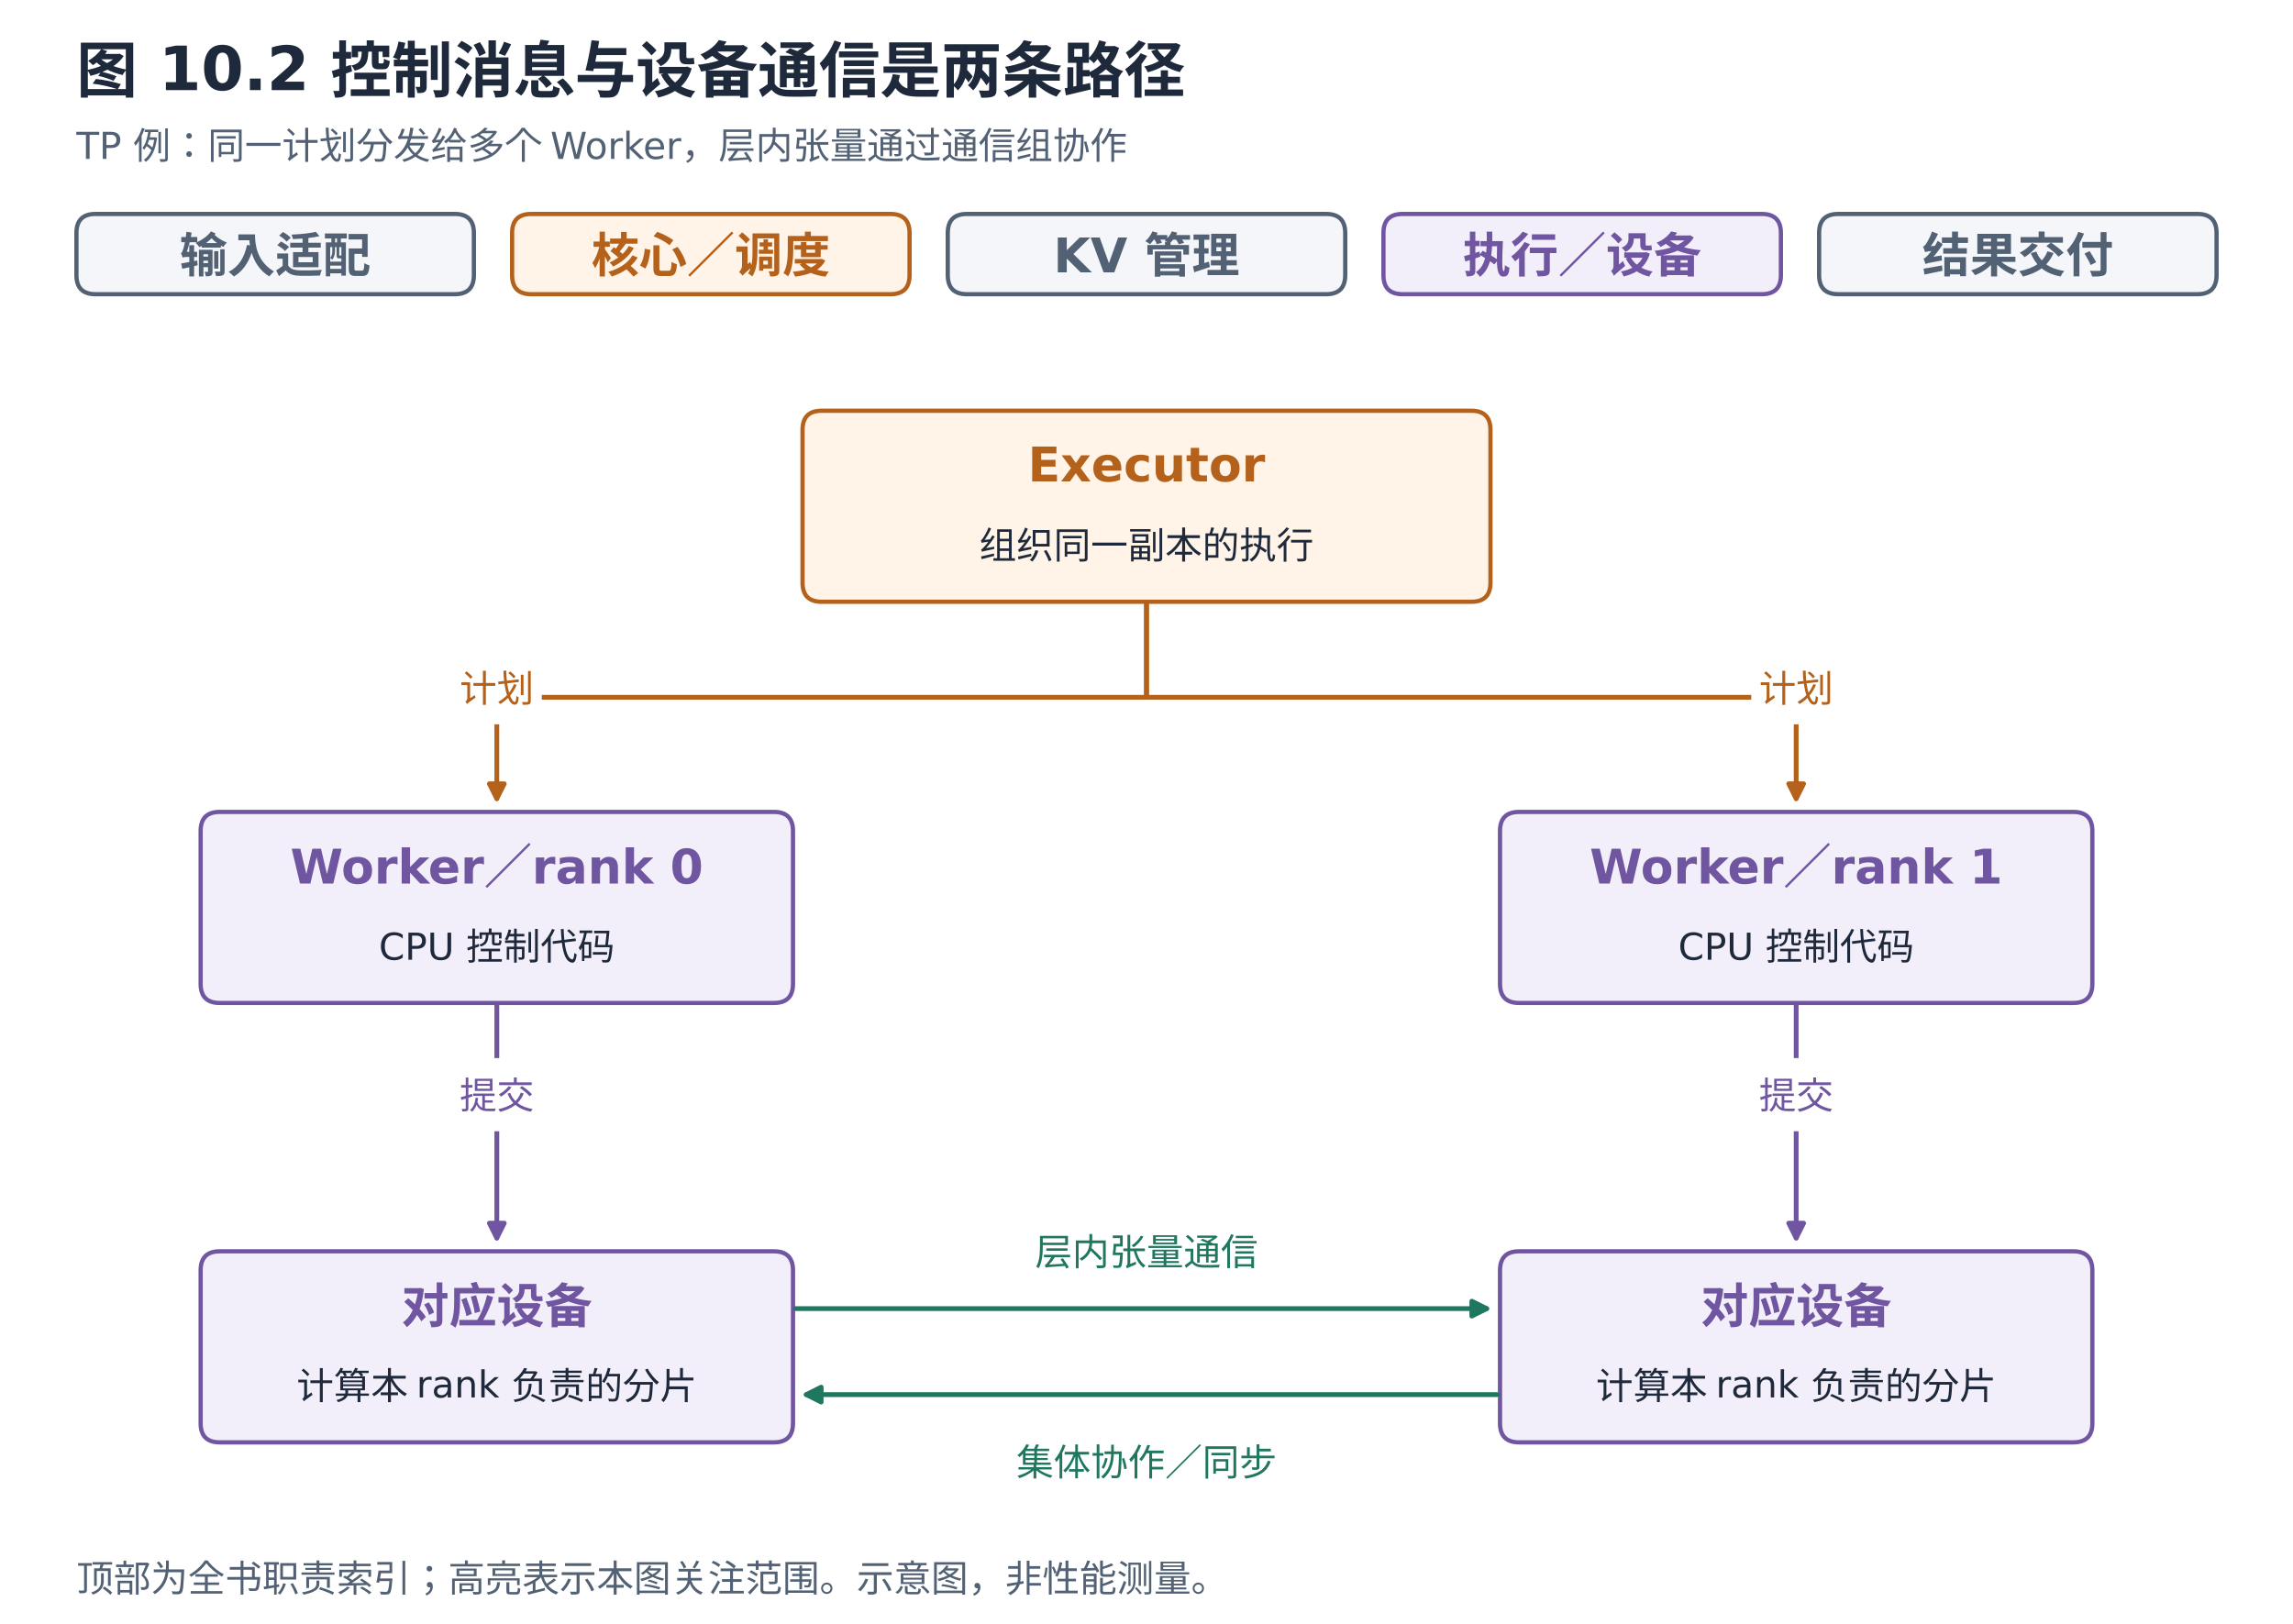
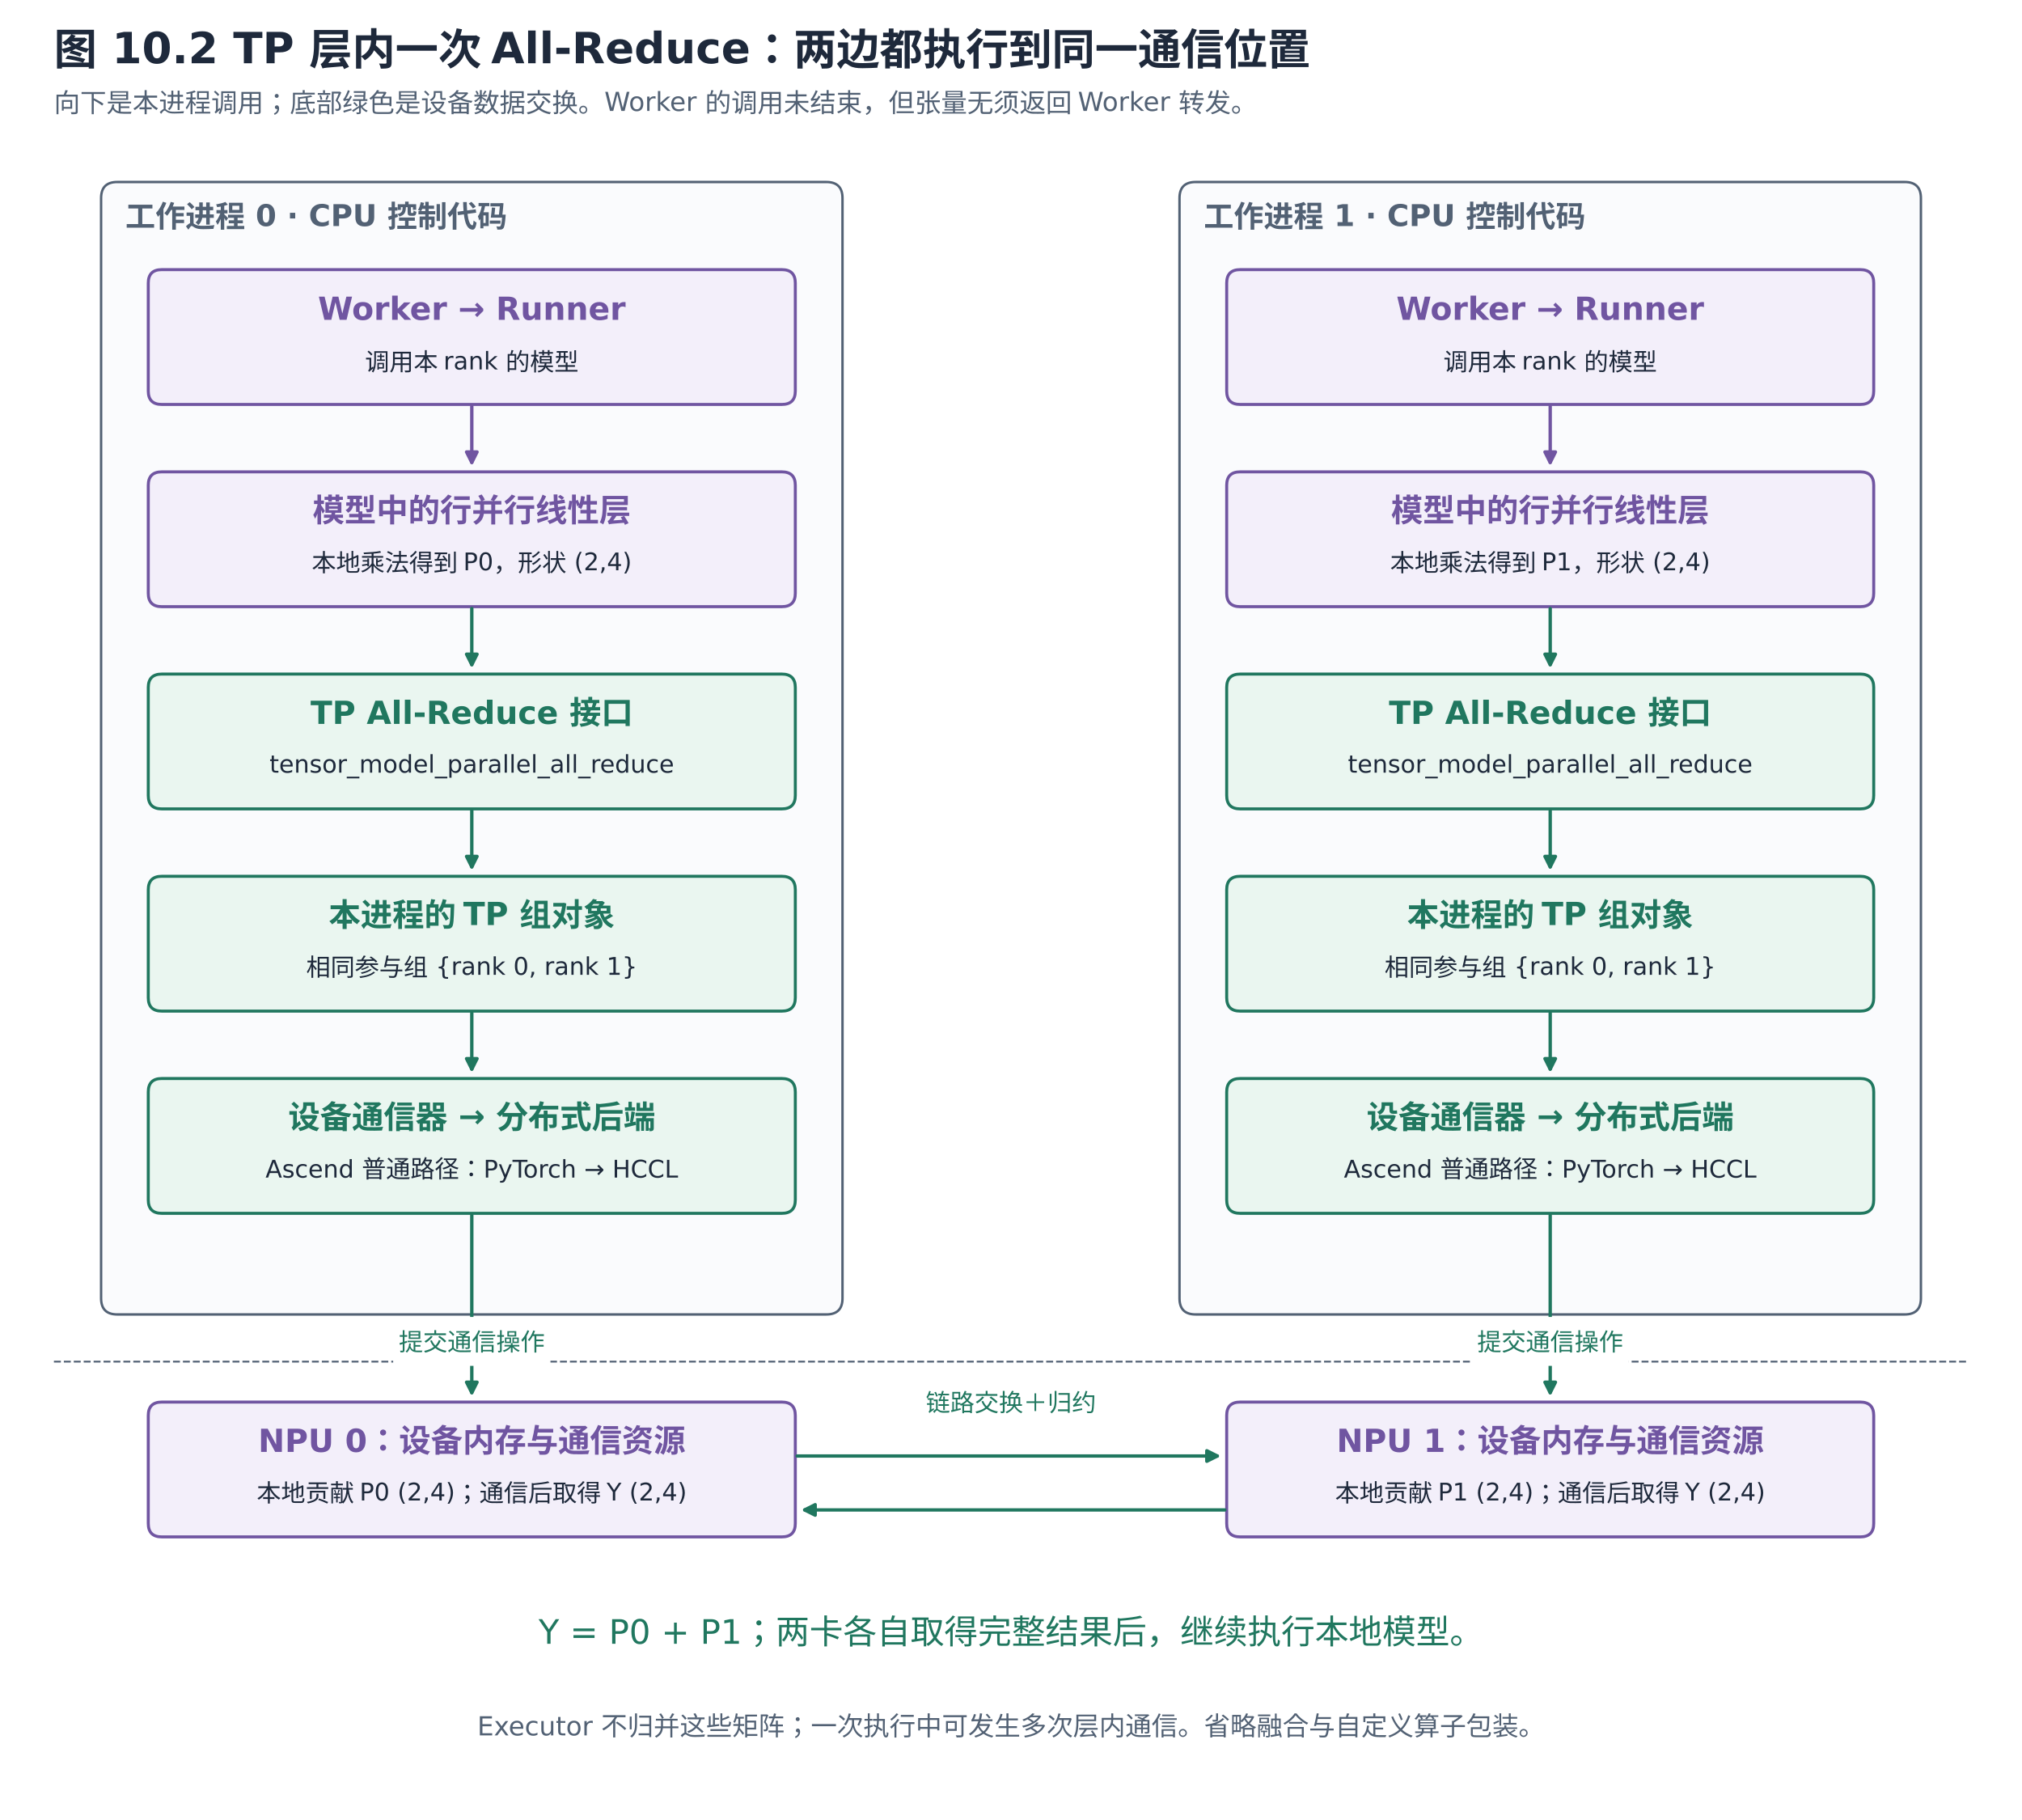
- <svg xmlns="http://www.w3.org/2000/svg" width="864pt" height="612pt" viewBox="0 0 864 612" version="1.1">
+ <svg xmlns="http://www.w3.org/2000/svg" width="1080pt" height="972pt" viewBox="0 0 1080 972" version="1.1">
  <defs>
    <style type="text/css">*{stroke-linejoin: round; stroke-linecap: butt}</style>
  </defs>
  <g id="figure_1">
    <g id="patch_1">
-       <path d="M 0 612  L 864 612  L 864 0  L 0 0  z " style="fill: #ffffff" />
+       <path d="M 0 972 L 1080 972 L 1080 0 L 0 0 z " style="fill: #ffffff" />
    </g>
    <g id="axes_1">
+       <g id="patch_2">
+         <path d="M 62.64 97.2 L 441.36 97.2 Q 450 97.2 450 105.84 L 450 693.36 Q 450 702 441.36 702 L 62.64 702 Q 54 702 54 693.36 L 54 105.84 Q 54 97.2 62.64 97.2 z " clip-path="url(#p3d6cc7afd2)" style="fill: #fafbfd; stroke: #526174; stroke-width: 1.3; stroke-linejoin: miter" />
+       </g>
+       <g id="patch_3">
+         <path d="M 638.64 97.2 L 1017.36 97.2 Q 1026 97.2 1026 105.84 L 1026 693.36 Q 1026 702 1017.36 702 L 638.64 702 Q 630 702 630 693.36 L 630 105.84 Q 630 97.2 638.64 97.2 z " clip-path="url(#p3d6cc7afd2)" style="fill: #fafbfd; stroke: #526174; stroke-width: 1.3; stroke-linejoin: miter" />
+       </g>
+       <g id="patch_4">
+         <path d="M 86.4 144 L 417.6 144 Q 424.8 144 424.8 151.2 L 424.8 208.8 Q 424.8 216 417.6 216 L 86.4 216 Q 79.2 216 79.2 208.8 L 79.2 151.2 Q 79.2 144 86.4 144 z " clip-path="url(#p3d6cc7afd2)" style="fill: #f3effa; stroke: #7055a1; stroke-width: 1.6; stroke-linejoin: miter" />
+       </g>
+       <g id="patch_5">
+         <path d="M 86.4 252 L 417.6 252 Q 424.8 252 424.8 259.2 L 424.8 316.8 Q 424.8 324 417.6 324 L 86.4 324 Q 79.2 324 79.2 316.8 L 79.2 259.2 Q 79.2 252 86.4 252 z " clip-path="url(#p3d6cc7afd2)" style="fill: #f3effa; stroke: #7055a1; stroke-width: 1.6; stroke-linejoin: miter" />
+       </g>
+       <g id="patch_6">
+         <path d="M 86.4 360 L 417.6 360 Q 424.8 360 424.8 367.2 L 424.8 424.8 Q 424.8 432 417.6 432 L 86.4 432 Q 79.2 432 79.2 424.8 L 79.2 367.2 Q 79.2 360 86.4 360 z " clip-path="url(#p3d6cc7afd2)" style="fill: #eaf6f0; stroke: #20775f; stroke-width: 1.6; stroke-linejoin: miter" />
+       </g>
+       <g id="patch_7">
+         <path d="M 86.4 468 L 417.6 468 Q 424.8 468 424.8 475.2 L 424.8 532.8 Q 424.8 540 417.6 540 L 86.4 540 Q 79.2 540 79.2 532.8 L 79.2 475.2 Q 79.2 468 86.4 468 z " clip-path="url(#p3d6cc7afd2)" style="fill: #eaf6f0; stroke: #20775f; stroke-width: 1.6; stroke-linejoin: miter" />
+       </g>
+       <g id="patch_8">
+         <path d="M 86.4 576 L 417.6 576 Q 424.8 576 424.8 583.2 L 424.8 640.8 Q 424.8 648 417.6 648 L 86.4 648 Q 79.2 648 79.2 640.8 L 79.2 583.2 Q 79.2 576 86.4 576 z " clip-path="url(#p3d6cc7afd2)" style="fill: #eaf6f0; stroke: #20775f; stroke-width: 1.6; stroke-linejoin: miter" />
+       </g>
+       <g id="patch_9">
+         <path d="M 86.4 748.8 L 417.6 748.8 Q 424.8 748.8 424.8 756 L 424.8 813.6 Q 424.8 820.8 417.6 820.8 L 86.4 820.8 Q 79.2 820.8 79.2 813.6 L 79.2 756 Q 79.2 748.8 86.4 748.8 z " clip-path="url(#p3d6cc7afd2)" style="fill: #f3effa; stroke: #7055a1; stroke-width: 1.6; stroke-linejoin: miter" />
+       </g>
+       <g id="patch_10">
+         <path d="M 662.4 144 L 993.6 144 Q 1000.8 144 1000.8 151.2 L 1000.8 208.8 Q 1000.8 216 993.6 216 L 662.4 216 Q 655.2 216 655.2 208.8 L 655.2 151.2 Q 655.2 144 662.4 144 z " clip-path="url(#p3d6cc7afd2)" style="fill: #f3effa; stroke: #7055a1; stroke-width: 1.6; stroke-linejoin: miter" />
+       </g>
+       <g id="patch_11">
+         <path d="M 662.4 252 L 993.6 252 Q 1000.8 252 1000.8 259.2 L 1000.8 316.8 Q 1000.8 324 993.6 324 L 662.4 324 Q 655.2 324 655.2 316.8 L 655.2 259.2 Q 655.2 252 662.4 252 z " clip-path="url(#p3d6cc7afd2)" style="fill: #f3effa; stroke: #7055a1; stroke-width: 1.6; stroke-linejoin: miter" />
+       </g>
+       <g id="patch_12">
+         <path d="M 662.4 360 L 993.6 360 Q 1000.8 360 1000.8 367.2 L 1000.8 424.8 Q 1000.8 432 993.6 432 L 662.4 432 Q 655.2 432 655.2 424.8 L 655.2 367.2 Q 655.2 360 662.4 360 z " clip-path="url(#p3d6cc7afd2)" style="fill: #eaf6f0; stroke: #20775f; stroke-width: 1.6; stroke-linejoin: miter" />
+       </g>
+       <g id="patch_13">
+         <path d="M 662.4 468 L 993.6 468 Q 1000.8 468 1000.8 475.2 L 1000.8 532.8 Q 1000.8 540 993.6 540 L 662.4 540 Q 655.2 540 655.2 532.8 L 655.2 475.2 Q 655.2 468 662.4 468 z " clip-path="url(#p3d6cc7afd2)" style="fill: #eaf6f0; stroke: #20775f; stroke-width: 1.6; stroke-linejoin: miter" />
+       </g>
+       <g id="patch_14">
+         <path d="M 662.4 576 L 993.6 576 Q 1000.8 576 1000.8 583.2 L 1000.8 640.8 Q 1000.8 648 993.6 648 L 662.4 648 Q 655.2 648 655.2 640.8 L 655.2 583.2 Q 655.2 576 662.4 576 z " clip-path="url(#p3d6cc7afd2)" style="fill: #eaf6f0; stroke: #20775f; stroke-width: 1.6; stroke-linejoin: miter" />
+       </g>
+       <g id="patch_15">
+         <path d="M 662.4 748.8 L 993.6 748.8 Q 1000.8 748.8 1000.8 756 L 1000.8 813.6 Q 1000.8 820.8 993.6 820.8 L 662.4 820.8 Q 655.2 820.8 655.2 813.6 L 655.2 756 Q 655.2 748.8 662.4 748.8 z " clip-path="url(#p3d6cc7afd2)" style="fill: #f3effa; stroke: #7055a1; stroke-width: 1.6; stroke-linejoin: miter" />
+       </g>
      <g id="line2d_1">
-         <path d="M 432 226.8  L 432 262.8  " clip-path="url(#pb05bbd66b3)" style="fill: none; stroke: #b4611b; stroke-width: 1.8; stroke-linecap: square" />
-       </g>
-       <g id="line2d_2">
-         <path d="M 432 262.8  L 187.2 262.8  " clip-path="url(#pb05bbd66b3)" style="fill: none; stroke: #b4611b; stroke-width: 1.8; stroke-linecap: square" />
-       </g>
-       <g id="line2d_3">
-         <path d="M 432 226.8  L 432 262.8  " clip-path="url(#pb05bbd66b3)" style="fill: none; stroke: #b4611b; stroke-width: 1.8; stroke-linecap: square" />
-       </g>
-       <g id="line2d_4">
-         <path d="M 432 262.8  L 676.8 262.8  " clip-path="url(#pb05bbd66b3)" style="fill: none; stroke: #b4611b; stroke-width: 1.8; stroke-linecap: square" />
-       </g>
-       <g id="patch_2">
-         <path d="M 36 80.64  L 171.36 80.64  Q 178.56 80.64 178.56 87.84  L 178.56 103.68  Q 178.56 110.88 171.36 110.88  L 36 110.88  Q 28.8 110.88 28.8 103.68  L 28.8 87.84  Q 28.8 80.64 36 80.64  z " clip-path="url(#pb05bbd66b3)" style="fill: #f4f6f9; stroke: #526174; stroke-width: 1.6; stroke-linejoin: miter" />
-       </g>
-       <g id="patch_3">
-         <path d="M 200.16 80.64  L 335.52 80.64  Q 342.72 80.64 342.72 87.84  L 342.72 103.68  Q 342.72 110.88 335.52 110.88  L 200.16 110.88  Q 192.96 110.88 192.96 103.68  L 192.96 87.84  Q 192.96 80.64 200.16 80.64  z " clip-path="url(#pb05bbd66b3)" style="fill: #fff4e7; stroke: #b4611b; stroke-width: 1.6; stroke-linejoin: miter" />
-       </g>
-       <g id="patch_4">
-         <path d="M 364.32 80.64  L 499.68 80.64  Q 506.88 80.64 506.88 87.84  L 506.88 103.68  Q 506.88 110.88 499.68 110.88  L 364.32 110.88  Q 357.12 110.88 357.12 103.68  L 357.12 87.84  Q 357.12 80.64 364.32 80.64  z " clip-path="url(#pb05bbd66b3)" style="fill: #f4f6f9; stroke: #526174; stroke-width: 1.6; stroke-linejoin: miter" />
-       </g>
-       <g id="patch_5">
-         <path d="M 528.48 80.64  L 663.84 80.64  Q 671.04 80.64 671.04 87.84  L 671.04 103.68  Q 671.04 110.88 663.84 110.88  L 528.48 110.88  Q 521.28 110.88 521.28 103.68  L 521.28 87.84  Q 521.28 80.64 528.48 80.64  z " clip-path="url(#pb05bbd66b3)" style="fill: #f3effa; stroke: #7055a1; stroke-width: 1.6; stroke-linejoin: miter" />
-       </g>
-       <g id="patch_6">
-         <path d="M 692.64 80.64  L 828 80.64  Q 835.2 80.64 835.2 87.84  L 835.2 103.68  Q 835.2 110.88 828 110.88  L 692.64 110.88  Q 685.44 110.88 685.44 103.68  L 685.44 87.84  Q 685.44 80.64 692.64 80.64  z " clip-path="url(#pb05bbd66b3)" style="fill: #f4f6f9; stroke: #526174; stroke-width: 1.6; stroke-linejoin: miter" />
-       </g>
-       <g id="patch_7">
-         <path d="M 309.6 154.8  L 554.4 154.8  Q 561.6 154.8 561.6 162  L 561.6 219.6  Q 561.6 226.8 554.4 226.8  L 309.6 226.8  Q 302.4 226.8 302.4 219.6  L 302.4 162  Q 302.4 154.8 309.6 154.8  z " clip-path="url(#pb05bbd66b3)" style="fill: #fff4e7; stroke: #b4611b; stroke-width: 1.6; stroke-linejoin: miter" />
-       </g>
-       <g id="patch_8">
-         <path d="M 82.8 306  L 291.6 306  Q 298.8 306 298.8 313.2  L 298.8 370.8  Q 298.8 378 291.6 378  L 82.8 378  Q 75.6 378 75.6 370.8  L 75.6 313.2  Q 75.6 306 82.8 306  z " clip-path="url(#pb05bbd66b3)" style="fill: #f3effa; stroke: #7055a1; stroke-width: 1.6; stroke-linejoin: miter" />
-       </g>
-       <g id="patch_9">
-         <path d="M 82.8 471.6  L 291.6 471.6  Q 298.8 471.6 298.8 478.8  L 298.8 536.4  Q 298.8 543.6 291.6 543.6  L 82.8 543.6  Q 75.6 543.6 75.6 536.4  L 75.6 478.8  Q 75.6 471.6 82.8 471.6  z " clip-path="url(#pb05bbd66b3)" style="fill: #f3effa; stroke: #7055a1; stroke-width: 1.6; stroke-linejoin: miter" />
-       </g>
-       <g id="patch_10">
-         <path d="M 572.4 306  L 781.2 306  Q 788.4 306 788.4 313.2  L 788.4 370.8  Q 788.4 378 781.2 378  L 572.4 378  Q 565.2 378 565.2 370.8  L 565.2 313.2  Q 565.2 306 572.4 306  z " clip-path="url(#pb05bbd66b3)" style="fill: #f3effa; stroke: #7055a1; stroke-width: 1.6; stroke-linejoin: miter" />
-       </g>
-       <g id="patch_11">
-         <path d="M 572.4 471.6  L 781.2 471.6  Q 788.4 471.6 788.4 478.8  L 788.4 536.4  Q 788.4 543.6 781.2 543.6  L 572.4 543.6  Q 565.2 543.6 565.2 536.4  L 565.2 478.8  Q 565.2 471.6 572.4 471.6  z " clip-path="url(#pb05bbd66b3)" style="fill: #f3effa; stroke: #7055a1; stroke-width: 1.6; stroke-linejoin: miter" />
+         <path d="M 28.8 727.2 L 1051.2 727.2 " clip-path="url(#p3d6cc7afd2)" style="fill: none; stroke-dasharray: 3.7,1.6; stroke-dashoffset: 0; stroke: #526174" />
      </g>
      <g id="text_1">
-         <text style="font-weight: 700; font-size: 23px; font-family: 'DejaVu Sans', 'Bitstream Vera Sans', 'Computer Modern Sans Serif', 'Lucida Grande', 'Verdana', 'Geneva', 'Lucid', 'Arial', 'Helvetica', 'Avant Garde', sans-serif; text-anchor: start; fill: #1e293b" x="28.8" y="34.741" transform="rotate(-0 28.8 34.74086)">图 10.2  控制消息与设备通信是两条路径</text>
+         <text style="font-weight: 700; font-size: 23px; font-family: 'DejaVu Sans', 'Bitstream Vera Sans', 'Computer Modern Sans Serif', 'Lucida Grande', 'Verdana', 'Geneva', 'Lucid', 'Arial', 'Helvetica', 'Avant Garde', sans-serif; text-anchor: start; fill: #1e293b" x="28.8" y="34.567" transform="rotate(-0 28.8 34.56656)">图 10.2  TP 层内一次 All-Reduce：两边都执行到同一通信位置</text>
      </g>
      <g id="text_2">
-         <text style="font-size: 14px; font-family: 'DejaVu Sans', 'Bitstream Vera Sans', 'Computer Modern Sans Serif', 'Lucida Grande', 'Verdana', 'Geneva', 'Lucid', 'Arial', 'Helvetica', 'Avant Garde', sans-serif; text-anchor: start; fill: #526174" x="28.8" y="59.879" transform="rotate(-0 28.8 59.87922)">TP 例：同一计划分发给多个 Worker，层内张量通过通信组协作</text>
+         <text style="font-size: 14px; font-family: 'DejaVu Sans', 'Bitstream Vera Sans', 'Computer Modern Sans Serif', 'Lucida Grande', 'Verdana', 'Geneva', 'Lucid', 'Arial', 'Helvetica', 'Avant Garde', sans-serif; text-anchor: start; fill: #526174" x="28.8" y="59.879" transform="rotate(-0 28.8 59.87922)">向下是本进程调用；底部绿色是设备数据交换。Worker 的调用未结束，但张量无须返回 Worker 转发。</text>
      </g>
      <g id="text_3">
-         <text style="font-weight: 700; font-size: 18px; font-family: 'DejaVu Sans', 'Bitstream Vera Sans', 'Computer Modern Sans Serif', 'Lucida Grande', 'Verdana', 'Geneva', 'Lucid', 'Arial', 'Helvetica', 'Avant Garde', sans-serif; text-anchor: middle; fill: #526174" x="103.68" y="102.635" transform="rotate(-0 103.68 102.6352)">输入适配</text>
+         <text style="font-weight: 700; font-size: 16px; font-family: 'DejaVu Sans', 'Bitstream Vera Sans', 'Computer Modern Sans Serif', 'Lucida Grande', 'Verdana', 'Geneva', 'Lucid', 'Arial', 'Helvetica', 'Avant Garde', sans-serif; text-anchor: start; fill: #526174" x="66.96" y="121.271" transform="rotate(-0 66.96 121.2712)">工作进程 0 · CPU 控制代码</text>
      </g>
      <g id="text_4">
-         <text style="font-weight: 700; font-size: 18px; font-family: 'DejaVu Sans', 'Bitstream Vera Sans', 'Computer Modern Sans Serif', 'Lucida Grande', 'Verdana', 'Geneva', 'Lucid', 'Arial', 'Helvetica', 'Avant Garde', sans-serif; text-anchor: middle; fill: #b4611b" x="267.84" y="102.6" transform="rotate(-0 267.84 102.6)">核心／调度</text>
+         <text style="font-weight: 700; font-size: 17px; font-family: 'DejaVu Sans', 'Bitstream Vera Sans', 'Computer Modern Sans Serif', 'Lucida Grande', 'Verdana', 'Geneva', 'Lucid', 'Arial', 'Helvetica', 'Avant Garde', sans-serif; text-anchor: middle; fill: #7055a1" x="252" y="170.815" transform="rotate(-0 252 170.8152)">Worker → Runner</text>
      </g>
      <g id="text_5">
-         <text style="font-weight: 700; font-size: 18px; font-family: 'DejaVu Sans', 'Bitstream Vera Sans', 'Computer Modern Sans Serif', 'Lucida Grande', 'Verdana', 'Geneva', 'Lucid', 'Arial', 'Helvetica', 'Avant Garde', sans-serif; text-anchor: middle; fill: #526174" x="432" y="102.637" transform="rotate(-0 432 102.6366)">KV 管理</text>
+         <text style="font-size: 13px; font-family: 'DejaVu Sans', 'Bitstream Vera Sans', 'Computer Modern Sans Serif', 'Lucida Grande', 'Verdana', 'Geneva', 'Lucid', 'Arial', 'Helvetica', 'Avant Garde', sans-serif; text-anchor: middle; fill: #1e293b" x="252" y="197.894" transform="rotate(-0 252 197.8939)">调用本 rank 的模型</text>
      </g>
      <g id="text_6">
-         <text style="font-weight: 700; font-size: 18px; font-family: 'DejaVu Sans', 'Bitstream Vera Sans', 'Computer Modern Sans Serif', 'Lucida Grande', 'Verdana', 'Geneva', 'Lucid', 'Arial', 'Helvetica', 'Avant Garde', sans-serif; text-anchor: middle; fill: #7055a1" x="596.16" y="102.6" transform="rotate(-0 596.16 102.6)">执行／设备</text>
+         <text style="font-weight: 700; font-size: 17px; font-family: 'DejaVu Sans', 'Bitstream Vera Sans', 'Computer Modern Sans Serif', 'Lucida Grande', 'Verdana', 'Geneva', 'Lucid', 'Arial', 'Helvetica', 'Avant Garde', sans-serif; text-anchor: middle; fill: #7055a1" x="252" y="278.577" transform="rotate(-0 252 278.5775)">模型中的行并行线性层</text>
      </g>
      <g id="text_7">
-         <text style="font-weight: 700; font-size: 18px; font-family: 'DejaVu Sans', 'Bitstream Vera Sans', 'Computer Modern Sans Serif', 'Lucida Grande', 'Verdana', 'Geneva', 'Lucid', 'Arial', 'Helvetica', 'Avant Garde', sans-serif; text-anchor: middle; fill: #526174" x="760.32" y="102.572" transform="rotate(-0 760.32 102.5719)">结果交付</text>
+         <text style="font-size: 13px; font-family: 'DejaVu Sans', 'Bitstream Vera Sans', 'Computer Modern Sans Serif', 'Lucida Grande', 'Verdana', 'Geneva', 'Lucid', 'Arial', 'Helvetica', 'Avant Garde', sans-serif; text-anchor: middle; fill: #1e293b" x="252" y="305.152" transform="rotate(-0 252 305.1525)">本地乘法得到 P0，形状 (2,4)</text>
+       </g>
+       <g id="patch_16">
+         <path d="M 252 216.998 Q 252 232.997 252 246.984 " clip-path="url(#p3d6cc7afd2)" style="fill: none; stroke: #7055a1; stroke-width: 1.8; stroke-linecap: round" />
+         <path d="M 254.8 241.384 L 252 246.984 L 249.2 241.384 z " clip-path="url(#p3d6cc7afd2)" style="fill: #7055a1; stroke: #7055a1; stroke-width: 1.8; stroke-linecap: round" />
      </g>
      <g id="text_8">
-         <text style="font-size: 14px; font-family: 'DejaVu Sans', 'Bitstream Vera Sans', 'Computer Modern Sans Serif', 'Lucida Grande', 'Verdana', 'Geneva', 'Lucid', 'Arial', 'Helvetica', 'Avant Garde', sans-serif; text-anchor: start; fill: #526174" x="28.8" y="599.872" transform="rotate(-0 28.8 599.8716)">顶部为全书职责索引；高亮表示本图关注范围。示意图，非性能测量。</text>
+         <text style="font-weight: 700; font-size: 17px; font-family: 'DejaVu Sans', 'Bitstream Vera Sans', 'Computer Modern Sans Serif', 'Lucida Grande', 'Verdana', 'Geneva', 'Lucid', 'Arial', 'Helvetica', 'Avant Garde', sans-serif; text-anchor: middle; fill: #20775f" x="252" y="386.612" transform="rotate(-0 252 386.612)">TP All-Reduce 接口</text>
      </g>
      <g id="text_9">
-         <text style="font-weight: 700; font-size: 18px; font-family: 'DejaVu Sans', 'Bitstream Vera Sans', 'Computer Modern Sans Serif', 'Lucida Grande', 'Verdana', 'Geneva', 'Lucid', 'Arial', 'Helvetica', 'Avant Garde', sans-serif; text-anchor: middle; fill: #b4611b" x="432" y="181.44" transform="rotate(-0 432 181.44)">Executor</text>
+         <text style="font-size: 13px; font-family: 'DejaVu Sans', 'Bitstream Vera Sans', 'Computer Modern Sans Serif', 'Lucida Grande', 'Verdana', 'Geneva', 'Lucid', 'Arial', 'Helvetica', 'Avant Garde', sans-serif; text-anchor: middle; fill: #1e293b" x="252" y="412.645" transform="rotate(-0 252 412.6447)">tensor_model_parallel_all_reduce</text>
+       </g>
+       <g id="patch_17">
+         <path d="M 252 324.998 Q 252 340.997 252 354.984 " clip-path="url(#p3d6cc7afd2)" style="fill: none; stroke: #20775f; stroke-width: 1.8; stroke-linecap: round" />
+         <path d="M 254.8 349.384 L 252 354.984 L 249.2 349.384 z " clip-path="url(#p3d6cc7afd2)" style="fill: #20775f; stroke: #20775f; stroke-width: 1.8; stroke-linecap: round" />
      </g>
      <g id="text_10">
-         <text style="font-size: 14px; font-family: 'DejaVu Sans', 'Bitstream Vera Sans', 'Computer Modern Sans Serif', 'Lucida Grande', 'Verdana', 'Geneva', 'Lucid', 'Arial', 'Helvetica', 'Avant Garde', sans-serif; text-anchor: middle; fill: #1e293b" x="432" y="210.528" transform="rotate(-0 432 210.5277)">组织同一副本的执行</text>
+         <text style="font-weight: 700; font-size: 17px; font-family: 'DejaVu Sans', 'Bitstream Vera Sans', 'Computer Modern Sans Serif', 'Lucida Grande', 'Verdana', 'Geneva', 'Lucid', 'Arial', 'Helvetica', 'Avant Garde', sans-serif; text-anchor: middle; fill: #20775f" x="252" y="494.629" transform="rotate(-0 252 494.6293)">本进程的 TP 组对象</text>
      </g>
      <g id="text_11">
-         <text style="font-weight: 700; font-size: 18px; font-family: 'DejaVu Sans', 'Bitstream Vera Sans', 'Computer Modern Sans Serif', 'Lucida Grande', 'Verdana', 'Geneva', 'Lucid', 'Arial', 'Helvetica', 'Avant Garde', sans-serif; text-anchor: middle; fill: #7055a1" x="187.2" y="333" transform="rotate(-0 187.2 333)">Worker／rank 0</text>
+         <text style="font-size: 13px; font-family: 'DejaVu Sans', 'Bitstream Vera Sans', 'Computer Modern Sans Serif', 'Lucida Grande', 'Verdana', 'Geneva', 'Lucid', 'Arial', 'Helvetica', 'Avant Garde', sans-serif; text-anchor: middle; fill: #1e293b" x="252" y="521.198" transform="rotate(-0 252 521.1982)">相同参与组 {rank 0, rank 1}</text>
+       </g>
+       <g id="patch_18">
+         <path d="M 252 432.998 Q 252 448.997 252 462.984 " clip-path="url(#p3d6cc7afd2)" style="fill: none; stroke: #20775f; stroke-width: 1.8; stroke-linecap: round" />
+         <path d="M 254.8 457.384 L 252 462.984 L 249.2 457.384 z " clip-path="url(#p3d6cc7afd2)" style="fill: #20775f; stroke: #20775f; stroke-width: 1.8; stroke-linecap: round" />
      </g>
      <g id="text_12">
-         <text style="font-size: 14px; font-family: 'DejaVu Sans', 'Bitstream Vera Sans', 'Computer Modern Sans Serif', 'Lucida Grande', 'Verdana', 'Geneva', 'Lucid', 'Arial', 'Helvetica', 'Avant Garde', sans-serif; text-anchor: middle; fill: #1e293b" x="187.2" y="361.712" transform="rotate(-0 187.2 361.7123)">CPU 控制代码</text>
+         <text style="font-weight: 700; font-size: 17px; font-family: 'DejaVu Sans', 'Bitstream Vera Sans', 'Computer Modern Sans Serif', 'Lucida Grande', 'Verdana', 'Geneva', 'Lucid', 'Arial', 'Helvetica', 'Avant Garde', sans-serif; text-anchor: middle; fill: #20775f" x="252" y="602.603" transform="rotate(-0 252 602.6027)">设备通信器 → 分布式后端</text>
      </g>
      <g id="text_13">
-         <text style="font-weight: 700; font-size: 18px; font-family: 'DejaVu Sans', 'Bitstream Vera Sans', 'Computer Modern Sans Serif', 'Lucida Grande', 'Verdana', 'Geneva', 'Lucid', 'Arial', 'Helvetica', 'Avant Garde', sans-serif; text-anchor: middle; fill: #7055a1" x="187.2" y="498.608" transform="rotate(-0 187.2 498.6084)">对应设备</text>
+         <text style="font-size: 13px; font-family: 'DejaVu Sans', 'Bitstream Vera Sans', 'Computer Modern Sans Serif', 'Lucida Grande', 'Verdana', 'Geneva', 'Lucid', 'Arial', 'Helvetica', 'Avant Garde', sans-serif; text-anchor: middle; fill: #1e293b" x="252" y="628.912" transform="rotate(-0 252 628.9118)">Ascend 普通路径：PyTorch → HCCL</text>
+       </g>
+       <g id="patch_19">
+         <path d="M 252 540.998 Q 252 556.997 252 570.984 " clip-path="url(#p3d6cc7afd2)" style="fill: none; stroke: #20775f; stroke-width: 1.8; stroke-linecap: round" />
+         <path d="M 254.8 565.384 L 252 570.984 L 249.2 565.384 z " clip-path="url(#p3d6cc7afd2)" style="fill: #20775f; stroke: #20775f; stroke-width: 1.8; stroke-linecap: round" />
      </g>
      <g id="text_14">
-         <text style="font-size: 14px; font-family: 'DejaVu Sans', 'Bitstream Vera Sans', 'Computer Modern Sans Serif', 'Lucida Grande', 'Verdana', 'Geneva', 'Lucid', 'Arial', 'Helvetica', 'Avant Garde', sans-serif; text-anchor: middle; fill: #1e293b" x="187.2" y="527.32" transform="rotate(-0 187.2 527.32)">计算本 rank 负责的分片</text>
-       </g>
-       <g id="patch_12">
-         <path d="M 187.2 263.799  Q 187.2 283.399 187.2 300.987  " clip-path="url(#pb05bbd66b3)" style="fill: none; stroke: #b4611b; stroke-width: 1.8; stroke-linecap: round" />
-         <path d="M 190 295.387  L 187.2 300.987  L 184.4 295.387  z " clip-path="url(#pb05bbd66b3)" style="fill: #b4611b; stroke: #b4611b; stroke-width: 1.8; stroke-linecap: round" />
+         <text style="font-weight: 700; font-size: 17px; font-family: 'DejaVu Sans', 'Bitstream Vera Sans', 'Computer Modern Sans Serif', 'Lucida Grande', 'Verdana', 'Geneva', 'Lucid', 'Arial', 'Helvetica', 'Avant Garde', sans-serif; text-anchor: middle; fill: #7055a1" x="252" y="775.42" transform="rotate(-0 252 775.42)">NPU 0：设备内存与通信资源</text>
      </g>
      <g id="text_15">
-         <g id="patch_13">
-           <path d="M 170.26 272.99  L 204.14 272.99  L 204.14 245.41  L 170.26 245.41  z " style="fill: #ffffff" />
+         <text style="font-size: 13px; font-family: 'DejaVu Sans', 'Bitstream Vera Sans', 'Computer Modern Sans Serif', 'Lucida Grande', 'Verdana', 'Geneva', 'Lucid', 'Arial', 'Helvetica', 'Avant Garde', sans-serif; text-anchor: middle; fill: #1e293b" x="252" y="801.946" transform="rotate(-0 252 801.9464)">本地贡献 P0 (2,4)；通信后取得 Y (2,4)</text>
+       </g>
+       <g id="patch_20">
+         <path d="M 252 649 Q 252 697.4 252 743.788 " clip-path="url(#p3d6cc7afd2)" style="fill: none; stroke: #20775f; stroke-width: 1.8; stroke-linecap: round" />
+         <path d="M 254.8 738.188 L 252 743.788 L 249.2 738.188 z " clip-path="url(#p3d6cc7afd2)" style="fill: #20775f; stroke: #20775f; stroke-width: 1.8; stroke-linecap: round" />
+       </g>
+       <g id="text_16">
+         <g id="patch_21">
+           <path d="M 210.01 729.465 L 293.99 729.465 L 293.99 703.335 L 210.01 703.335 z " style="fill: #ffffff" />
        </g>
-         <text style="font-size: 14px; font-family: 'DejaVu Sans', 'Bitstream Vera Sans', 'Computer Modern Sans Serif', 'Lucida Grande', 'Verdana', 'Geneva', 'Lucid', 'Arial', 'Helvetica', 'Avant Garde', sans-serif; text-anchor: middle; fill: #b4611b" x="187.2" y="264.513" transform="rotate(-0 187.2 264.5134)">计划</text>
-       </g>
-       <g id="patch_14">
-         <path d="M 187.2 379.003  Q 187.2 423.802 187.2 466.589  " clip-path="url(#pb05bbd66b3)" style="fill: none; stroke: #7055a1; stroke-width: 1.8; stroke-linecap: round" />
-         <path d="M 190 460.989  L 187.2 466.589  L 184.4 460.989  z " clip-path="url(#pb05bbd66b3)" style="fill: #7055a1; stroke: #7055a1; stroke-width: 1.8; stroke-linecap: round" />
-       </g>
-       <g id="text_16">
-         <g id="patch_15">
-           <path d="M 170.26 426.35  L 204.14 426.35  L 204.14 398.77  L 170.26 398.77  z " style="fill: #ffffff" />
+         <text style="font-size: 13px; font-family: 'DejaVu Sans', 'Bitstream Vera Sans', 'Computer Modern Sans Serif', 'Lucida Grande', 'Verdana', 'Geneva', 'Lucid', 'Arial', 'Helvetica', 'Avant Garde', sans-serif; text-anchor: middle; fill: #20775f" x="252" y="721.32" transform="rotate(-0 252 721.3197)">提交通信操作</text>
+       </g>
+       <g id="text_17">
+         <text style="font-weight: 700; font-size: 16px; font-family: 'DejaVu Sans', 'Bitstream Vera Sans', 'Computer Modern Sans Serif', 'Lucida Grande', 'Verdana', 'Geneva', 'Lucid', 'Arial', 'Helvetica', 'Avant Garde', sans-serif; text-anchor: start; fill: #526174" x="642.96" y="121.271" transform="rotate(-0 642.96 121.2712)">工作进程 1 · CPU 控制代码</text>
+       </g>
+       <g id="text_18">
+         <text style="font-weight: 700; font-size: 17px; font-family: 'DejaVu Sans', 'Bitstream Vera Sans', 'Computer Modern Sans Serif', 'Lucida Grande', 'Verdana', 'Geneva', 'Lucid', 'Arial', 'Helvetica', 'Avant Garde', sans-serif; text-anchor: middle; fill: #7055a1" x="828" y="170.815" transform="rotate(-0 828 170.8152)">Worker → Runner</text>
+       </g>
+       <g id="text_19">
+         <text style="font-size: 13px; font-family: 'DejaVu Sans', 'Bitstream Vera Sans', 'Computer Modern Sans Serif', 'Lucida Grande', 'Verdana', 'Geneva', 'Lucid', 'Arial', 'Helvetica', 'Avant Garde', sans-serif; text-anchor: middle; fill: #1e293b" x="828" y="197.894" transform="rotate(-0 828 197.8939)">调用本 rank 的模型</text>
+       </g>
+       <g id="text_20">
+         <text style="font-weight: 700; font-size: 17px; font-family: 'DejaVu Sans', 'Bitstream Vera Sans', 'Computer Modern Sans Serif', 'Lucida Grande', 'Verdana', 'Geneva', 'Lucid', 'Arial', 'Helvetica', 'Avant Garde', sans-serif; text-anchor: middle; fill: #7055a1" x="828" y="278.577" transform="rotate(-0 828 278.5775)">模型中的行并行线性层</text>
+       </g>
+       <g id="text_21">
+         <text style="font-size: 13px; font-family: 'DejaVu Sans', 'Bitstream Vera Sans', 'Computer Modern Sans Serif', 'Lucida Grande', 'Verdana', 'Geneva', 'Lucid', 'Arial', 'Helvetica', 'Avant Garde', sans-serif; text-anchor: middle; fill: #1e293b" x="828" y="305.152" transform="rotate(-0 828 305.1525)">本地乘法得到 P1，形状 (2,4)</text>
+       </g>
+       <g id="patch_22">
+         <path d="M 828 216.998 Q 828 232.997 828 246.984 " clip-path="url(#p3d6cc7afd2)" style="fill: none; stroke: #7055a1; stroke-width: 1.8; stroke-linecap: round" />
+         <path d="M 830.8 241.384 L 828 246.984 L 825.2 241.384 z " clip-path="url(#p3d6cc7afd2)" style="fill: #7055a1; stroke: #7055a1; stroke-width: 1.8; stroke-linecap: round" />
+       </g>
+       <g id="text_22">
+         <text style="font-weight: 700; font-size: 17px; font-family: 'DejaVu Sans', 'Bitstream Vera Sans', 'Computer Modern Sans Serif', 'Lucida Grande', 'Verdana', 'Geneva', 'Lucid', 'Arial', 'Helvetica', 'Avant Garde', sans-serif; text-anchor: middle; fill: #20775f" x="828" y="386.612" transform="rotate(-0 828 386.612)">TP All-Reduce 接口</text>
+       </g>
+       <g id="text_23">
+         <text style="font-size: 13px; font-family: 'DejaVu Sans', 'Bitstream Vera Sans', 'Computer Modern Sans Serif', 'Lucida Grande', 'Verdana', 'Geneva', 'Lucid', 'Arial', 'Helvetica', 'Avant Garde', sans-serif; text-anchor: middle; fill: #1e293b" x="828" y="412.645" transform="rotate(-0 828 412.6447)">tensor_model_parallel_all_reduce</text>
+       </g>
+       <g id="patch_23">
+         <path d="M 828 324.998 Q 828 340.997 828 354.984 " clip-path="url(#p3d6cc7afd2)" style="fill: none; stroke: #20775f; stroke-width: 1.8; stroke-linecap: round" />
+         <path d="M 830.8 349.384 L 828 354.984 L 825.2 349.384 z " clip-path="url(#p3d6cc7afd2)" style="fill: #20775f; stroke: #20775f; stroke-width: 1.8; stroke-linecap: round" />
+       </g>
+       <g id="text_24">
+         <text style="font-weight: 700; font-size: 17px; font-family: 'DejaVu Sans', 'Bitstream Vera Sans', 'Computer Modern Sans Serif', 'Lucida Grande', 'Verdana', 'Geneva', 'Lucid', 'Arial', 'Helvetica', 'Avant Garde', sans-serif; text-anchor: middle; fill: #20775f" x="828" y="494.629" transform="rotate(-0 828 494.6293)">本进程的 TP 组对象</text>
+       </g>
+       <g id="text_25">
+         <text style="font-size: 13px; font-family: 'DejaVu Sans', 'Bitstream Vera Sans', 'Computer Modern Sans Serif', 'Lucida Grande', 'Verdana', 'Geneva', 'Lucid', 'Arial', 'Helvetica', 'Avant Garde', sans-serif; text-anchor: middle; fill: #1e293b" x="828" y="521.198" transform="rotate(-0 828 521.1982)">相同参与组 {rank 0, rank 1}</text>
+       </g>
+       <g id="patch_24">
+         <path d="M 828 432.998 Q 828 448.997 828 462.984 " clip-path="url(#p3d6cc7afd2)" style="fill: none; stroke: #20775f; stroke-width: 1.8; stroke-linecap: round" />
+         <path d="M 830.8 457.384 L 828 462.984 L 825.2 457.384 z " clip-path="url(#p3d6cc7afd2)" style="fill: #20775f; stroke: #20775f; stroke-width: 1.8; stroke-linecap: round" />
+       </g>
+       <g id="text_26">
+         <text style="font-weight: 700; font-size: 17px; font-family: 'DejaVu Sans', 'Bitstream Vera Sans', 'Computer Modern Sans Serif', 'Lucida Grande', 'Verdana', 'Geneva', 'Lucid', 'Arial', 'Helvetica', 'Avant Garde', sans-serif; text-anchor: middle; fill: #20775f" x="828" y="602.603" transform="rotate(-0 828 602.6027)">设备通信器 → 分布式后端</text>
+       </g>
+       <g id="text_27">
+         <text style="font-size: 13px; font-family: 'DejaVu Sans', 'Bitstream Vera Sans', 'Computer Modern Sans Serif', 'Lucida Grande', 'Verdana', 'Geneva', 'Lucid', 'Arial', 'Helvetica', 'Avant Garde', sans-serif; text-anchor: middle; fill: #1e293b" x="828" y="628.912" transform="rotate(-0 828 628.9118)">Ascend 普通路径：PyTorch → HCCL</text>
+       </g>
+       <g id="patch_25">
+         <path d="M 828 540.998 Q 828 556.997 828 570.984 " clip-path="url(#p3d6cc7afd2)" style="fill: none; stroke: #20775f; stroke-width: 1.8; stroke-linecap: round" />
+         <path d="M 830.8 565.384 L 828 570.984 L 825.2 565.384 z " clip-path="url(#p3d6cc7afd2)" style="fill: #20775f; stroke: #20775f; stroke-width: 1.8; stroke-linecap: round" />
+       </g>
+       <g id="text_28">
+         <text style="font-weight: 700; font-size: 17px; font-family: 'DejaVu Sans', 'Bitstream Vera Sans', 'Computer Modern Sans Serif', 'Lucida Grande', 'Verdana', 'Geneva', 'Lucid', 'Arial', 'Helvetica', 'Avant Garde', sans-serif; text-anchor: middle; fill: #7055a1" x="828" y="775.42" transform="rotate(-0 828 775.42)">NPU 1：设备内存与通信资源</text>
+       </g>
+       <g id="text_29">
+         <text style="font-size: 13px; font-family: 'DejaVu Sans', 'Bitstream Vera Sans', 'Computer Modern Sans Serif', 'Lucida Grande', 'Verdana', 'Geneva', 'Lucid', 'Arial', 'Helvetica', 'Avant Garde', sans-serif; text-anchor: middle; fill: #1e293b" x="828" y="801.946" transform="rotate(-0 828 801.9464)">本地贡献 P1 (2,4)；通信后取得 Y (2,4)</text>
+       </g>
+       <g id="patch_26">
+         <path d="M 828 649 Q 828 697.4 828 743.788 " clip-path="url(#p3d6cc7afd2)" style="fill: none; stroke: #20775f; stroke-width: 1.8; stroke-linecap: round" />
+         <path d="M 830.8 738.188 L 828 743.788 L 825.2 738.188 z " clip-path="url(#p3d6cc7afd2)" style="fill: #20775f; stroke: #20775f; stroke-width: 1.8; stroke-linecap: round" />
+       </g>
+       <g id="text_30">
+         <g id="patch_27">
+           <path d="M 786.01 729.465 L 869.99 729.465 L 869.99 703.335 L 786.01 703.335 z " style="fill: #ffffff" />
        </g>
-         <text style="font-size: 14px; font-family: 'DejaVu Sans', 'Bitstream Vera Sans', 'Computer Modern Sans Serif', 'Lucida Grande', 'Verdana', 'Geneva', 'Lucid', 'Arial', 'Helvetica', 'Avant Garde', sans-serif; text-anchor: middle; fill: #7055a1" x="187.2" y="417.858" transform="rotate(-0 187.2 417.8581)">提交</text>
-       </g>
-       <g id="text_17">
-         <text style="font-weight: 700; font-size: 18px; font-family: 'DejaVu Sans', 'Bitstream Vera Sans', 'Computer Modern Sans Serif', 'Lucida Grande', 'Verdana', 'Geneva', 'Lucid', 'Arial', 'Helvetica', 'Avant Garde', sans-serif; text-anchor: middle; fill: #7055a1" x="676.8" y="333" transform="rotate(-0 676.8 333)">Worker／rank 1</text>
-       </g>
-       <g id="text_18">
-         <text style="font-size: 14px; font-family: 'DejaVu Sans', 'Bitstream Vera Sans', 'Computer Modern Sans Serif', 'Lucida Grande', 'Verdana', 'Geneva', 'Lucid', 'Arial', 'Helvetica', 'Avant Garde', sans-serif; text-anchor: middle; fill: #1e293b" x="676.8" y="361.712" transform="rotate(-0 676.8 361.7123)">CPU 控制代码</text>
-       </g>
-       <g id="text_19">
-         <text style="font-weight: 700; font-size: 18px; font-family: 'DejaVu Sans', 'Bitstream Vera Sans', 'Computer Modern Sans Serif', 'Lucida Grande', 'Verdana', 'Geneva', 'Lucid', 'Arial', 'Helvetica', 'Avant Garde', sans-serif; text-anchor: middle; fill: #7055a1" x="676.8" y="498.608" transform="rotate(-0 676.8 498.6084)">对应设备</text>
-       </g>
-       <g id="text_20">
-         <text style="font-size: 14px; font-family: 'DejaVu Sans', 'Bitstream Vera Sans', 'Computer Modern Sans Serif', 'Lucida Grande', 'Verdana', 'Geneva', 'Lucid', 'Arial', 'Helvetica', 'Avant Garde', sans-serif; text-anchor: middle; fill: #1e293b" x="676.8" y="527.32" transform="rotate(-0 676.8 527.32)">计算本 rank 负责的分片</text>
-       </g>
-       <g id="patch_16">
-         <path d="M 676.8 263.799  Q 676.8 283.399 676.8 300.987  " clip-path="url(#pb05bbd66b3)" style="fill: none; stroke: #b4611b; stroke-width: 1.8; stroke-linecap: round" />
-         <path d="M 679.6 295.387  L 676.8 300.987  L 674 295.387  z " clip-path="url(#pb05bbd66b3)" style="fill: #b4611b; stroke: #b4611b; stroke-width: 1.8; stroke-linecap: round" />
-       </g>
-       <g id="text_21">
-         <g id="patch_17">
-           <path d="M 659.86 272.99  L 693.74 272.99  L 693.74 245.41  L 659.86 245.41  z " style="fill: #ffffff" />
+         <text style="font-size: 13px; font-family: 'DejaVu Sans', 'Bitstream Vera Sans', 'Computer Modern Sans Serif', 'Lucida Grande', 'Verdana', 'Geneva', 'Lucid', 'Arial', 'Helvetica', 'Avant Garde', sans-serif; text-anchor: middle; fill: #20775f" x="828" y="721.32" transform="rotate(-0 828 721.3197)">提交通信操作</text>
+       </g>
+       <g id="patch_28">
+         <path d="M 425.802 777.6 Q 539.001 777.6 650.188 777.6 " clip-path="url(#p3d6cc7afd2)" style="fill: none; stroke: #20775f; stroke-width: 1.8; stroke-linecap: round" />
+         <path d="M 644.588 774.8 L 650.188 777.6 L 644.588 780.4 z " clip-path="url(#p3d6cc7afd2)" style="fill: #20775f; stroke: #20775f; stroke-width: 1.8; stroke-linecap: round" />
+       </g>
+       <g id="text_31">
+         <g id="patch_29">
+           <path d="M 491.51 761.865 L 588.49 761.865 L 588.49 735.735 L 491.51 735.735 z " style="fill: #ffffff" />
        </g>
-         <text style="font-size: 14px; font-family: 'DejaVu Sans', 'Bitstream Vera Sans', 'Computer Modern Sans Serif', 'Lucida Grande', 'Verdana', 'Geneva', 'Lucid', 'Arial', 'Helvetica', 'Avant Garde', sans-serif; text-anchor: middle; fill: #b4611b" x="676.8" y="264.513" transform="rotate(-0 676.8 264.5134)">计划</text>
-       </g>
-       <g id="patch_18">
-         <path d="M 676.8 379.003  Q 676.8 423.802 676.8 466.589  " clip-path="url(#pb05bbd66b3)" style="fill: none; stroke: #7055a1; stroke-width: 1.8; stroke-linecap: round" />
-         <path d="M 679.6 460.989  L 676.8 466.589  L 674 460.989  z " clip-path="url(#pb05bbd66b3)" style="fill: #7055a1; stroke: #7055a1; stroke-width: 1.8; stroke-linecap: round" />
-       </g>
-       <g id="text_22">
-         <g id="patch_19">
-           <path d="M 659.86 426.35  L 693.74 426.35  L 693.74 398.77  L 659.86 398.77  z " style="fill: #ffffff" />
-         </g>
-         <text style="font-size: 14px; font-family: 'DejaVu Sans', 'Bitstream Vera Sans', 'Computer Modern Sans Serif', 'Lucida Grande', 'Verdana', 'Geneva', 'Lucid', 'Arial', 'Helvetica', 'Avant Garde', sans-serif; text-anchor: middle; fill: #7055a1" x="676.8" y="417.858" transform="rotate(-0 676.8 417.8581)">提交</text>
-       </g>
-       <g id="patch_20">
-         <path d="M 299.804 493.2  Q 431.002 493.2 560.187 493.2  " clip-path="url(#pb05bbd66b3)" style="fill: none; stroke: #20775f; stroke-width: 1.8; stroke-linecap: round" />
-         <path d="M 554.587 490.4  L 560.187 493.2  L 554.587 496  z " clip-path="url(#pb05bbd66b3)" style="fill: #20775f; stroke: #20775f; stroke-width: 1.8; stroke-linecap: round" />
-       </g>
-       <g id="text_23">
-         <g id="patch_21">
-           <path d="M 387.06 485.39  L 476.94 485.39  L 476.94 457.81  L 387.06 457.81  z " style="fill: #ffffff" />
-         </g>
-         <text style="font-size: 14px; font-family: 'DejaVu Sans', 'Bitstream Vera Sans', 'Computer Modern Sans Serif', 'Lucida Grande', 'Verdana', 'Geneva', 'Lucid', 'Arial', 'Helvetica', 'Avant Garde', sans-serif; text-anchor: middle; fill: #20775f" x="432" y="476.857" transform="rotate(-0 432 476.8566)">层内张量通信</text>
-       </g>
-       <g id="patch_22">
-         <path d="M 564.196 525.6  Q 432.998 525.6 303.813 525.6  " clip-path="url(#pb05bbd66b3)" style="fill: none; stroke: #20775f; stroke-width: 1.8; stroke-linecap: round" />
-         <path d="M 309.413 528.4  L 303.813 525.6  L 309.413 522.8  z " clip-path="url(#pb05bbd66b3)" style="fill: #20775f; stroke: #20775f; stroke-width: 1.8; stroke-linecap: round" />
-       </g>
-       <g id="text_24">
-         <g id="patch_23">
-           <path d="M 380.06 564.59  L 483.94 564.59  L 483.94 537.01  L 380.06 537.01  z " style="fill: #ffffff" />
-         </g>
-         <text style="font-size: 14px; font-family: 'DejaVu Sans', 'Bitstream Vera Sans', 'Computer Modern Sans Serif', 'Lucida Grande', 'Verdana', 'Geneva', 'Lucid', 'Arial', 'Helvetica', 'Avant Garde', sans-serif; text-anchor: middle; fill: #20775f" x="432" y="556.12" transform="rotate(-0 432 556.12)">集体协作／同步</text>
+         <text style="font-size: 13px; font-family: 'DejaVu Sans', 'Bitstream Vera Sans', 'Computer Modern Sans Serif', 'Lucida Grande', 'Verdana', 'Geneva', 'Lucid', 'Arial', 'Helvetica', 'Avant Garde', sans-serif; text-anchor: middle; fill: #20775f" x="540" y="753.733" transform="rotate(-0 540 753.7329)">链路交换＋归约</text>
+       </g>
+       <g id="patch_30">
+         <path d="M 654.198 806.4 Q 540.999 806.4 429.812 806.4 " clip-path="url(#p3d6cc7afd2)" style="fill: none; stroke: #20775f; stroke-width: 1.8; stroke-linecap: round" />
+         <path d="M 435.412 809.2 L 429.812 806.4 L 435.412 803.6 z " clip-path="url(#p3d6cc7afd2)" style="fill: #20775f; stroke: #20775f; stroke-width: 1.8; stroke-linecap: round" />
+       </g>
+       <g id="text_32">
+         <text style="font-size: 18px; font-family: 'DejaVu Sans', 'Bitstream Vera Sans', 'Computer Modern Sans Serif', 'Lucida Grande', 'Verdana', 'Geneva', 'Lucid', 'Arial', 'Helvetica', 'Avant Garde', sans-serif; text-anchor: middle; fill: #20775f" x="540" y="877.868" transform="rotate(-0 540 877.8684)">Y = P0 + P1；两卡各自取得完整结果后，继续执行本地模型。</text>
+       </g>
+       <g id="text_33">
+         <text style="font-size: 14px; font-family: 'DejaVu Sans', 'Bitstream Vera Sans', 'Computer Modern Sans Serif', 'Lucida Grande', 'Verdana', 'Geneva', 'Lucid', 'Arial', 'Helvetica', 'Avant Garde', sans-serif; text-anchor: middle; fill: #526174" x="540" y="926.801" transform="rotate(-0 540 926.8008)">Executor 不归并这些矩阵；一次执行中可发生多次层内通信。省略融合与自定义算子包装。</text>
      </g>
    </g>
  </g>
  <defs>
-     <clipPath id="pb05bbd66b3">
-       <rect x="0" y="0" width="864" height="612" />
+     <clipPath id="p3d6cc7afd2">
+       <rect x="0" y="0" width="1080" height="972" />
    </clipPath>
  </defs>
</svg>
